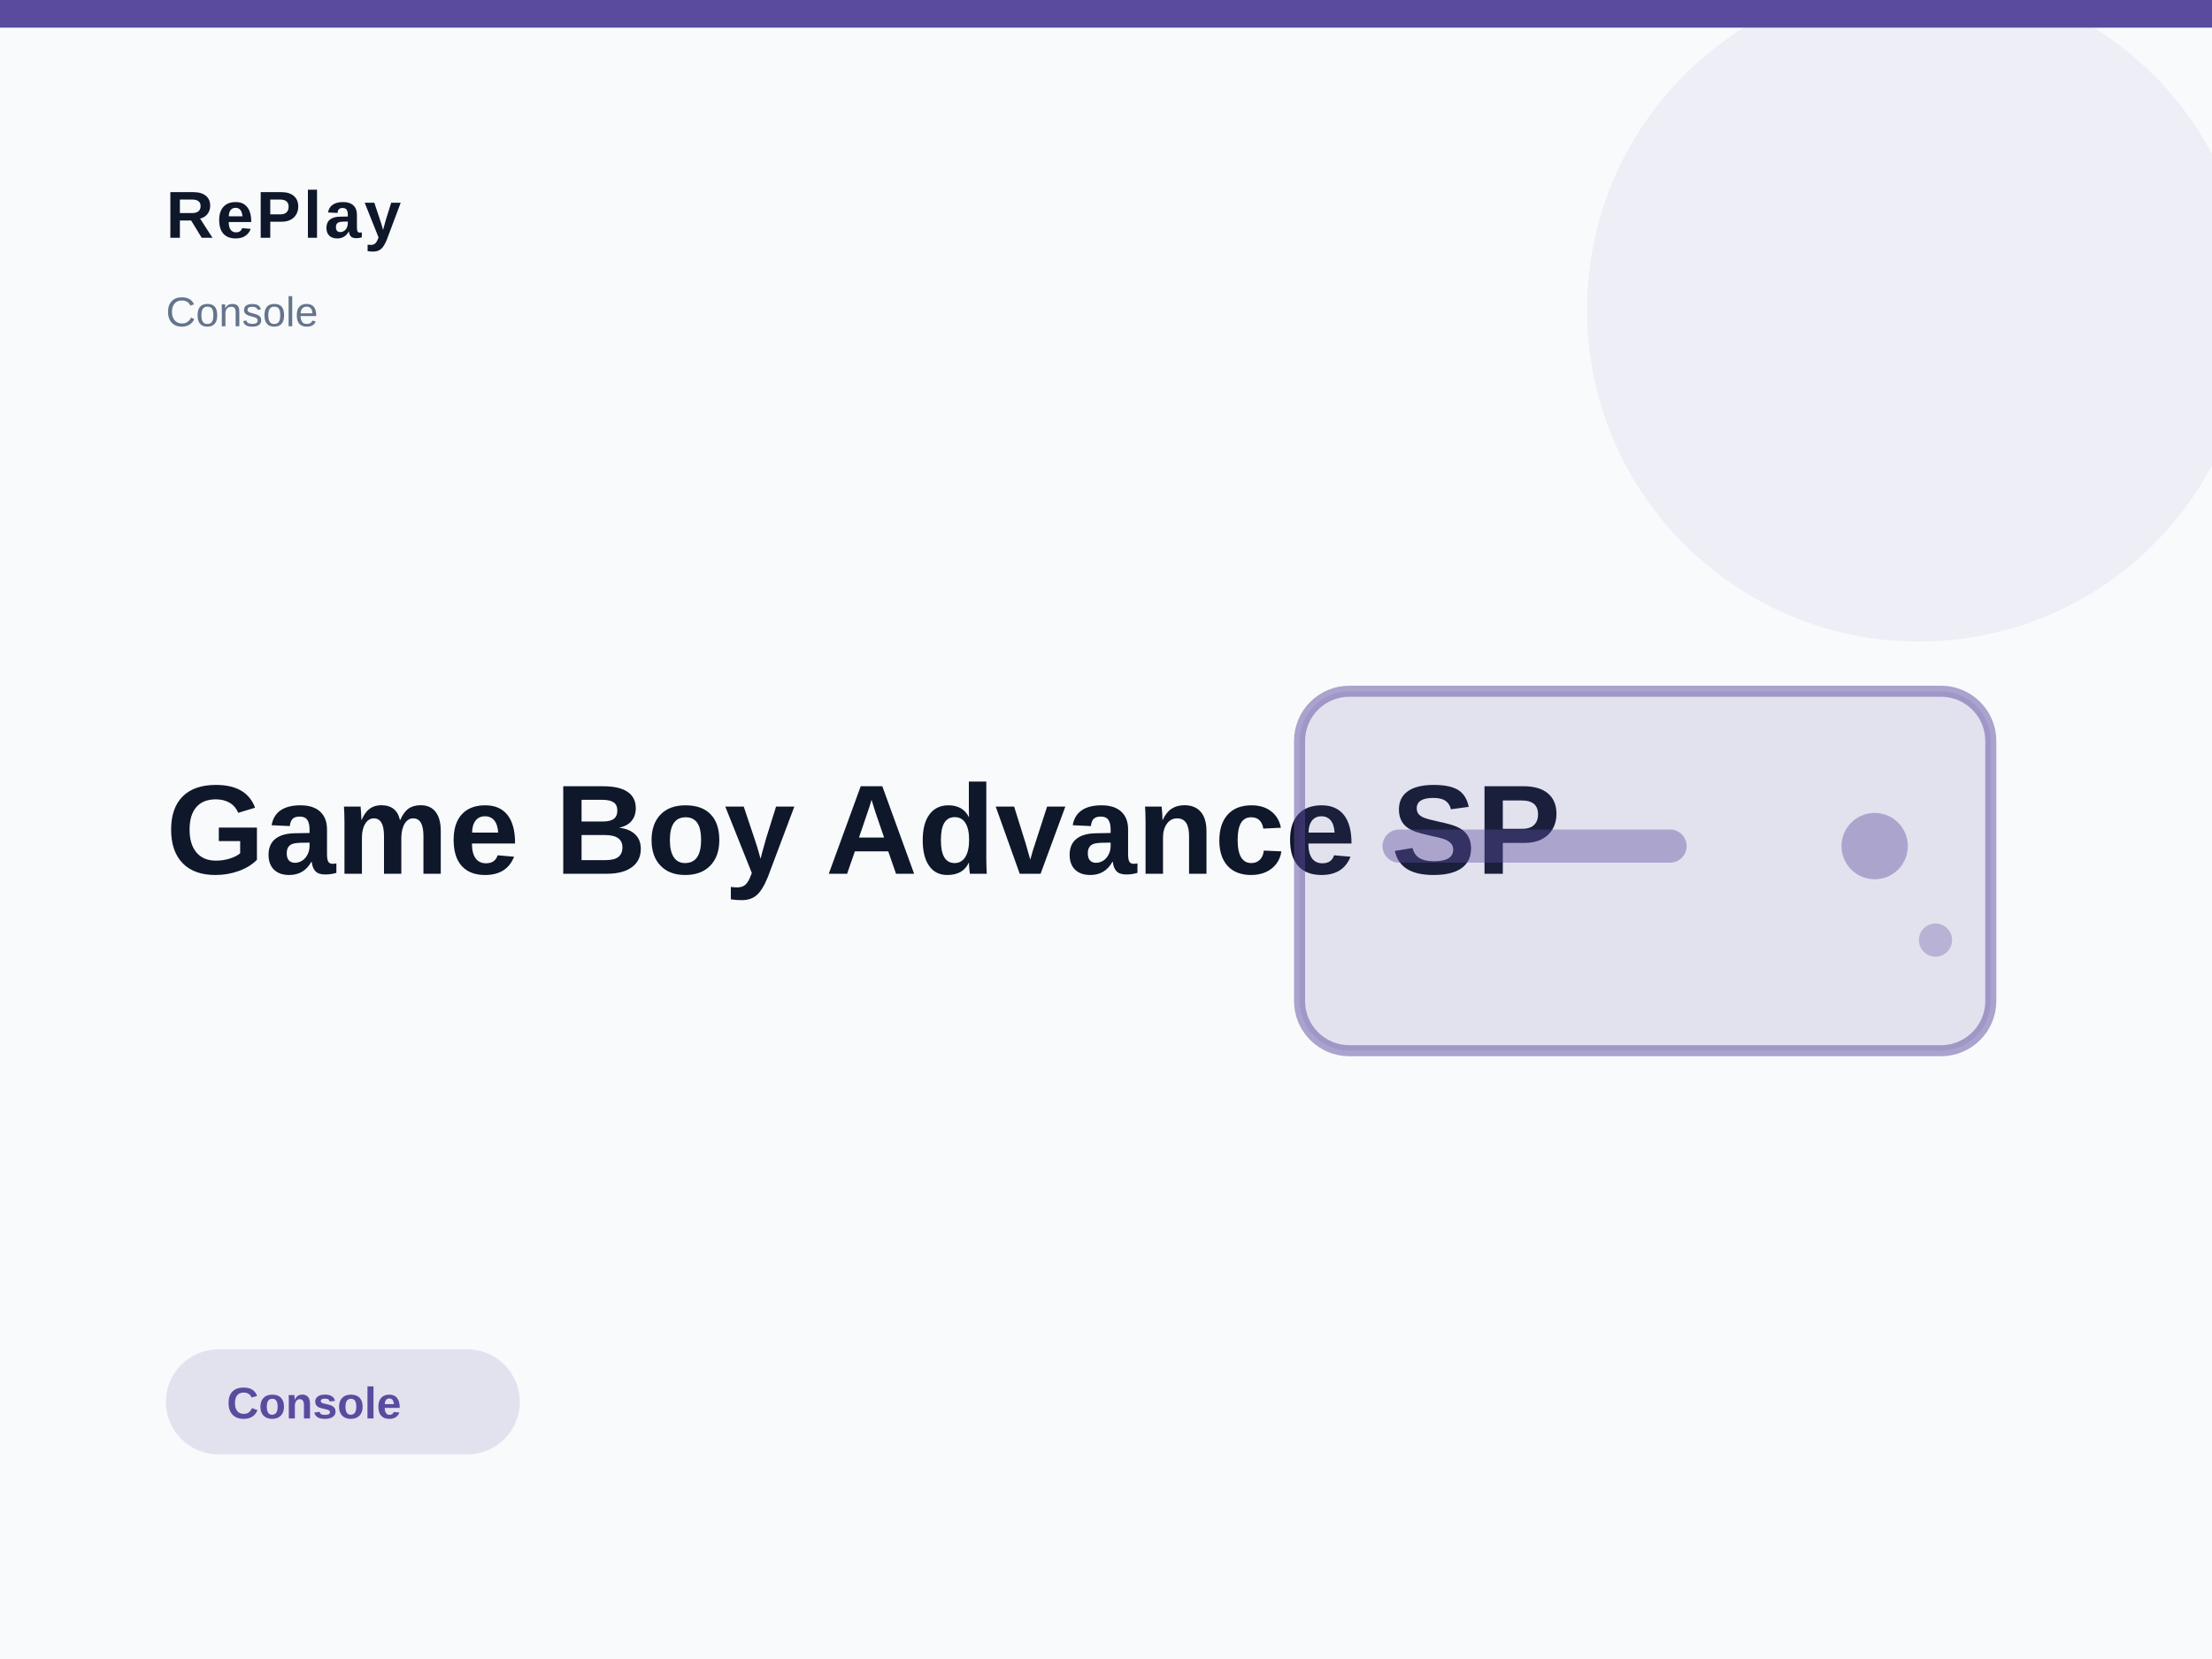
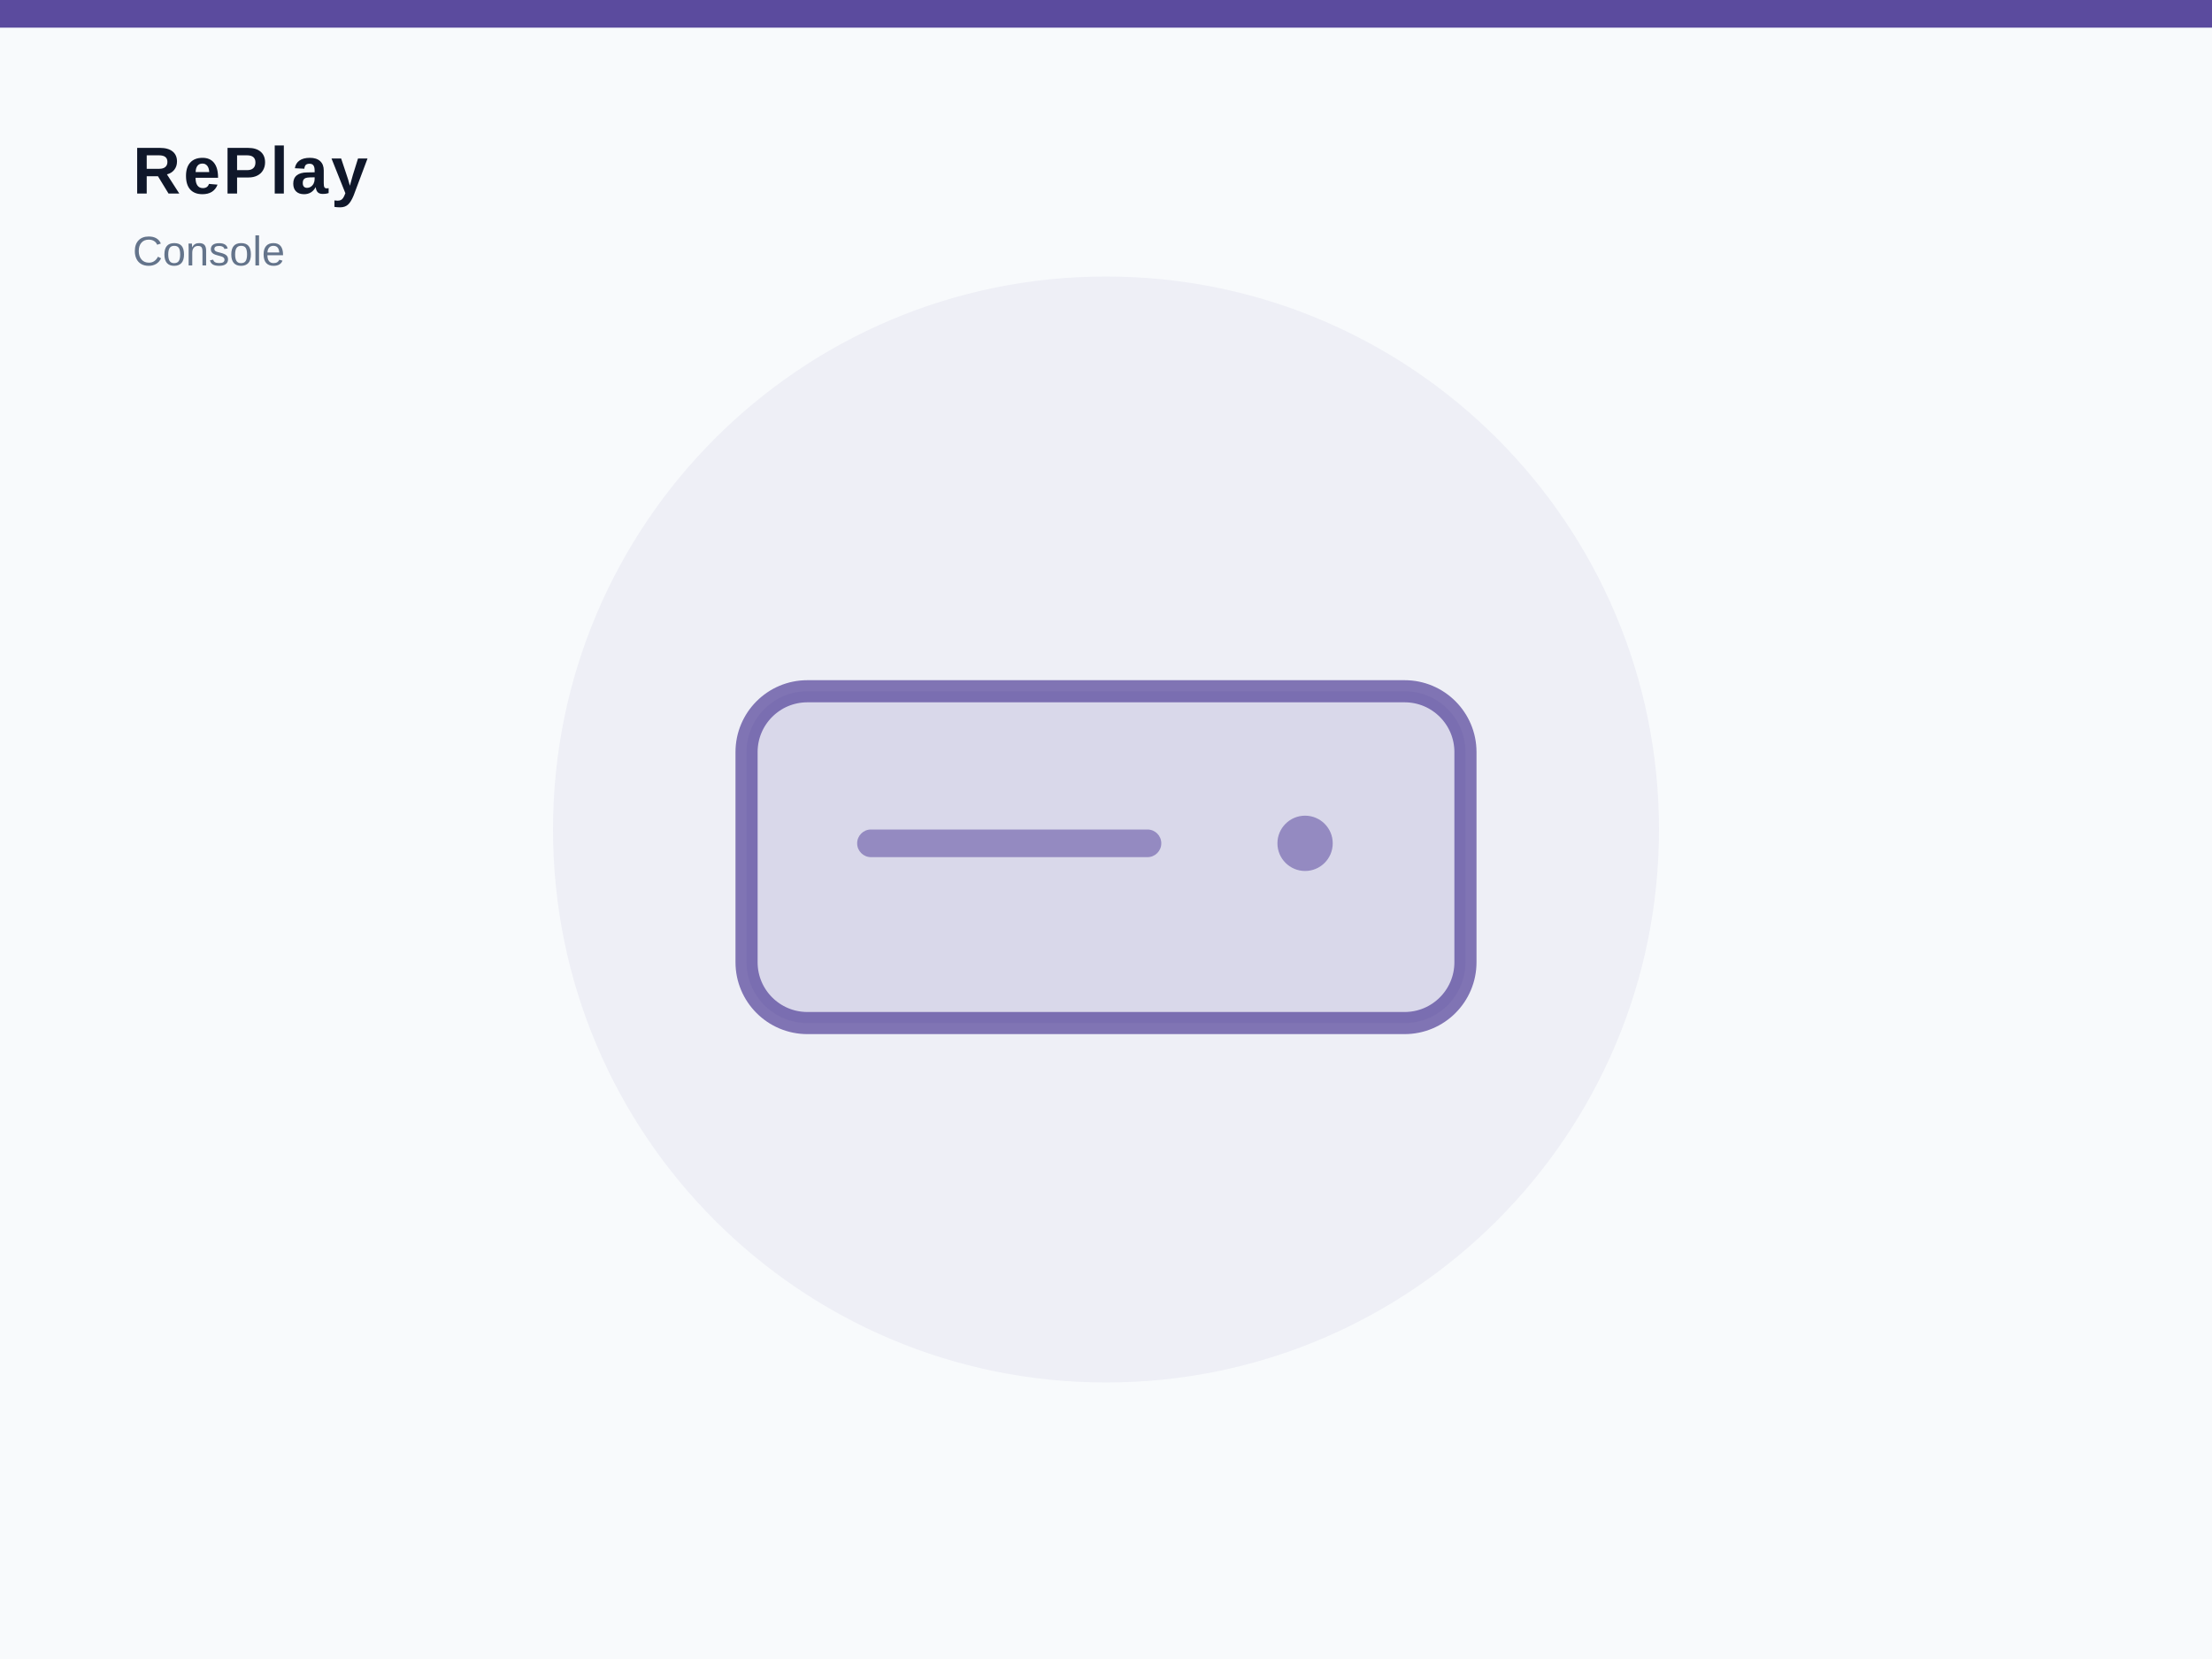
<svg xmlns="http://www.w3.org/2000/svg" viewBox="0 0 800 600" width="800" height="600" role="img" aria-label="Game Boy Advance SP">
  <rect width="800" height="600" fill="#f8fafc" />
  <rect x="0" y="0" width="800" height="10" fill="#5b4b9e" />
-   <circle cx="694" cy="112" r="120" fill="#5b4b9e" opacity="0.07" />
-   <text x="60" y="86" font-family="Arial,Helvetica,sans-serif" font-size="24" font-weight="700" fill="#0f172a" letter-spacing="1">RePlay</text>
-   <text x="60" y="118" font-family="Arial,Helvetica,sans-serif" font-size="15" fill="#64748b">Console</text>
-   <text y="316" font-family="Arial,Helvetica,sans-serif" font-size="46" font-weight="700" fill="#0f172a">
-     <tspan x="60" dy="0">Game Boy Advance SP</tspan>
-   </text>
-   <rect x="60" y="488" width="128" height="38" rx="19" fill="#5b4b9e" opacity="0.14" />
-   <text x="82" y="513" font-family="Arial,Helvetica,sans-serif" font-size="16" font-weight="600" fill="#5b4b9e">Console</text>
-   <g opacity="0.9">
-     <rect x="470" y="250" width="250" height="130" rx="18" fill="#5b4b9e" opacity="0.16" />
-     <rect x="470" y="250" width="250" height="130" rx="18" fill="none" stroke="#5b4b9e" stroke-width="4" opacity="0.55" />
-     <rect x="500" y="300" width="110" height="12" rx="6" fill="#5b4b9e" opacity="0.45" />
-     <circle cx="678" cy="306" r="12" fill="#5b4b9e" opacity="0.45" />
-     <circle cx="700" cy="340" r="6" fill="#5b4b9e" opacity="0.35" />
+   <circle cx="400" cy="300" r="200" fill="#5b4b9e" fill-opacity="0.06" />
+   <g fill="#5b4b9e" fill-opacity="0.14" stroke="#5b4b9e" stroke-width="8" stroke-opacity="0.75" stroke-linejoin="round" stroke-linecap="round">
+     <rect x="270" y="250" width="260" height="120" rx="22" />
+     <rect x="310" y="300" width="110" height="10" rx="5" fill="#5b4b9e" fill-opacity="0.55" stroke="none" />
+     <circle cx="472" cy="305" r="10" fill="#5b4b9e" fill-opacity="0.55" stroke="none" />
  </g>
+   <text x="48" y="70" font-family="Arial,Helvetica,sans-serif" font-size="24" font-weight="700" fill="#0f172a" letter-spacing="1">RePlay</text>
+   <text x="48" y="96" font-family="Arial,Helvetica,sans-serif" font-size="15" fill="#64748b">Console</text>
</svg>
